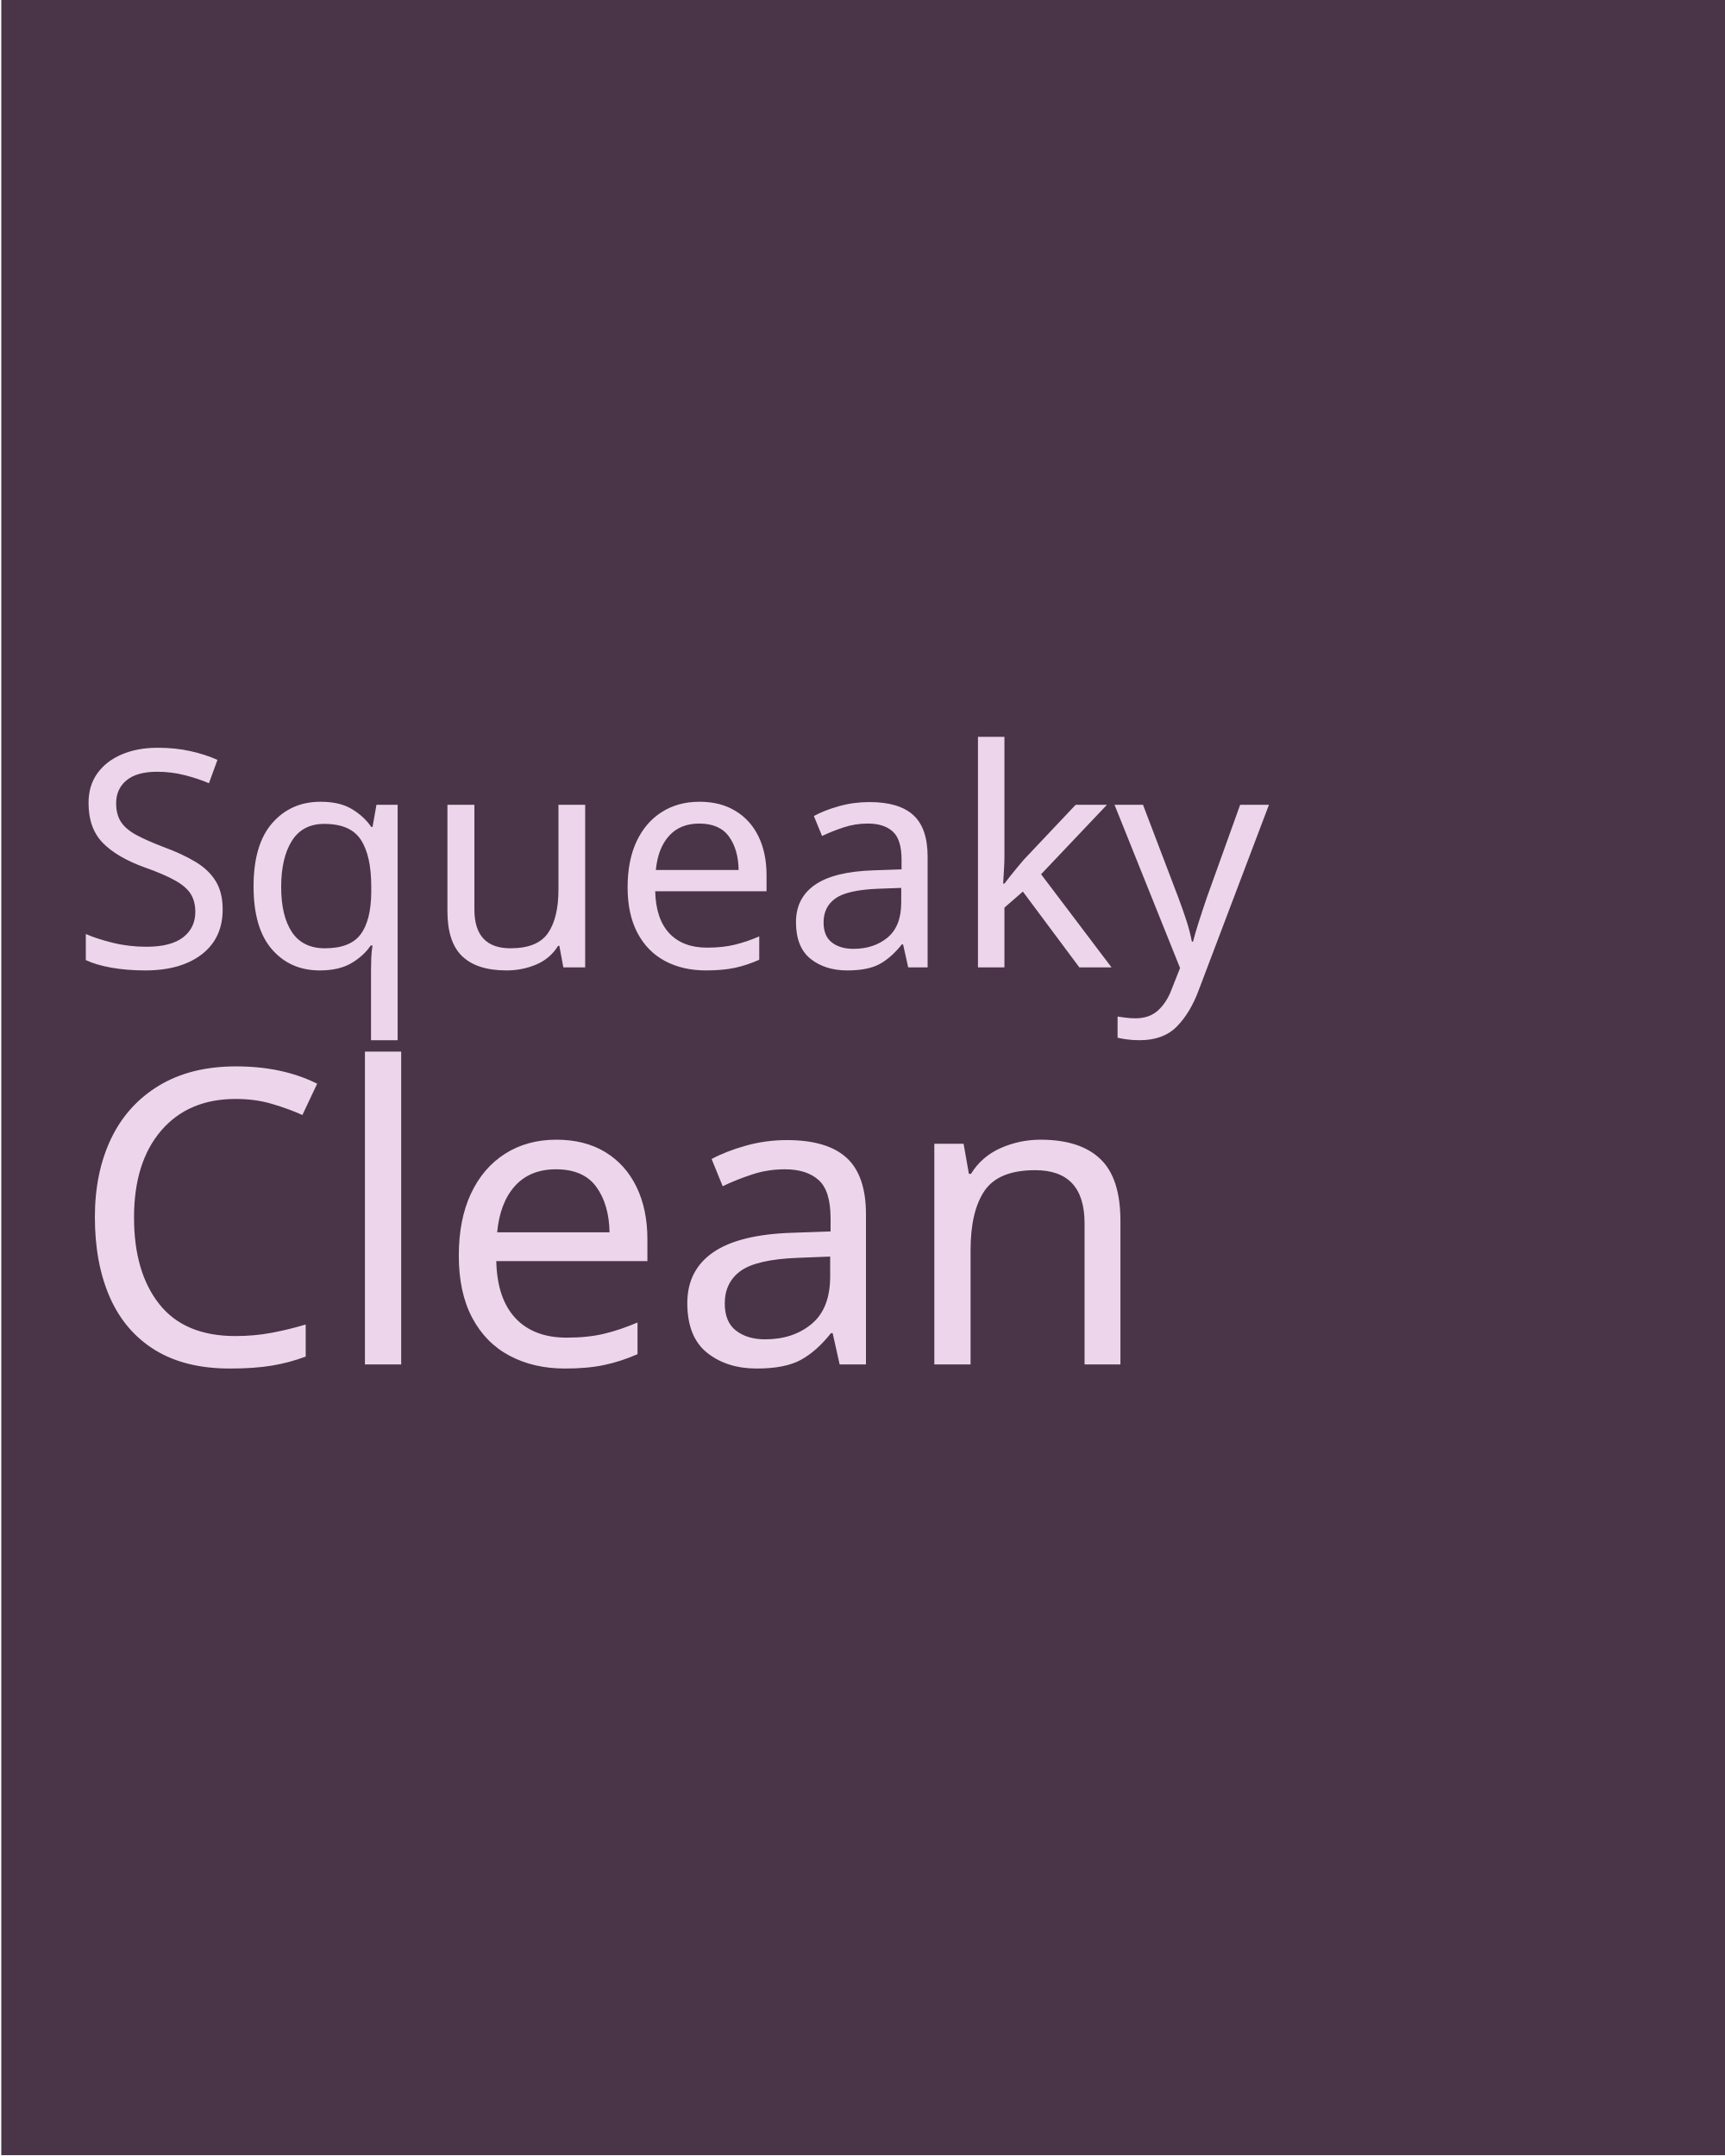
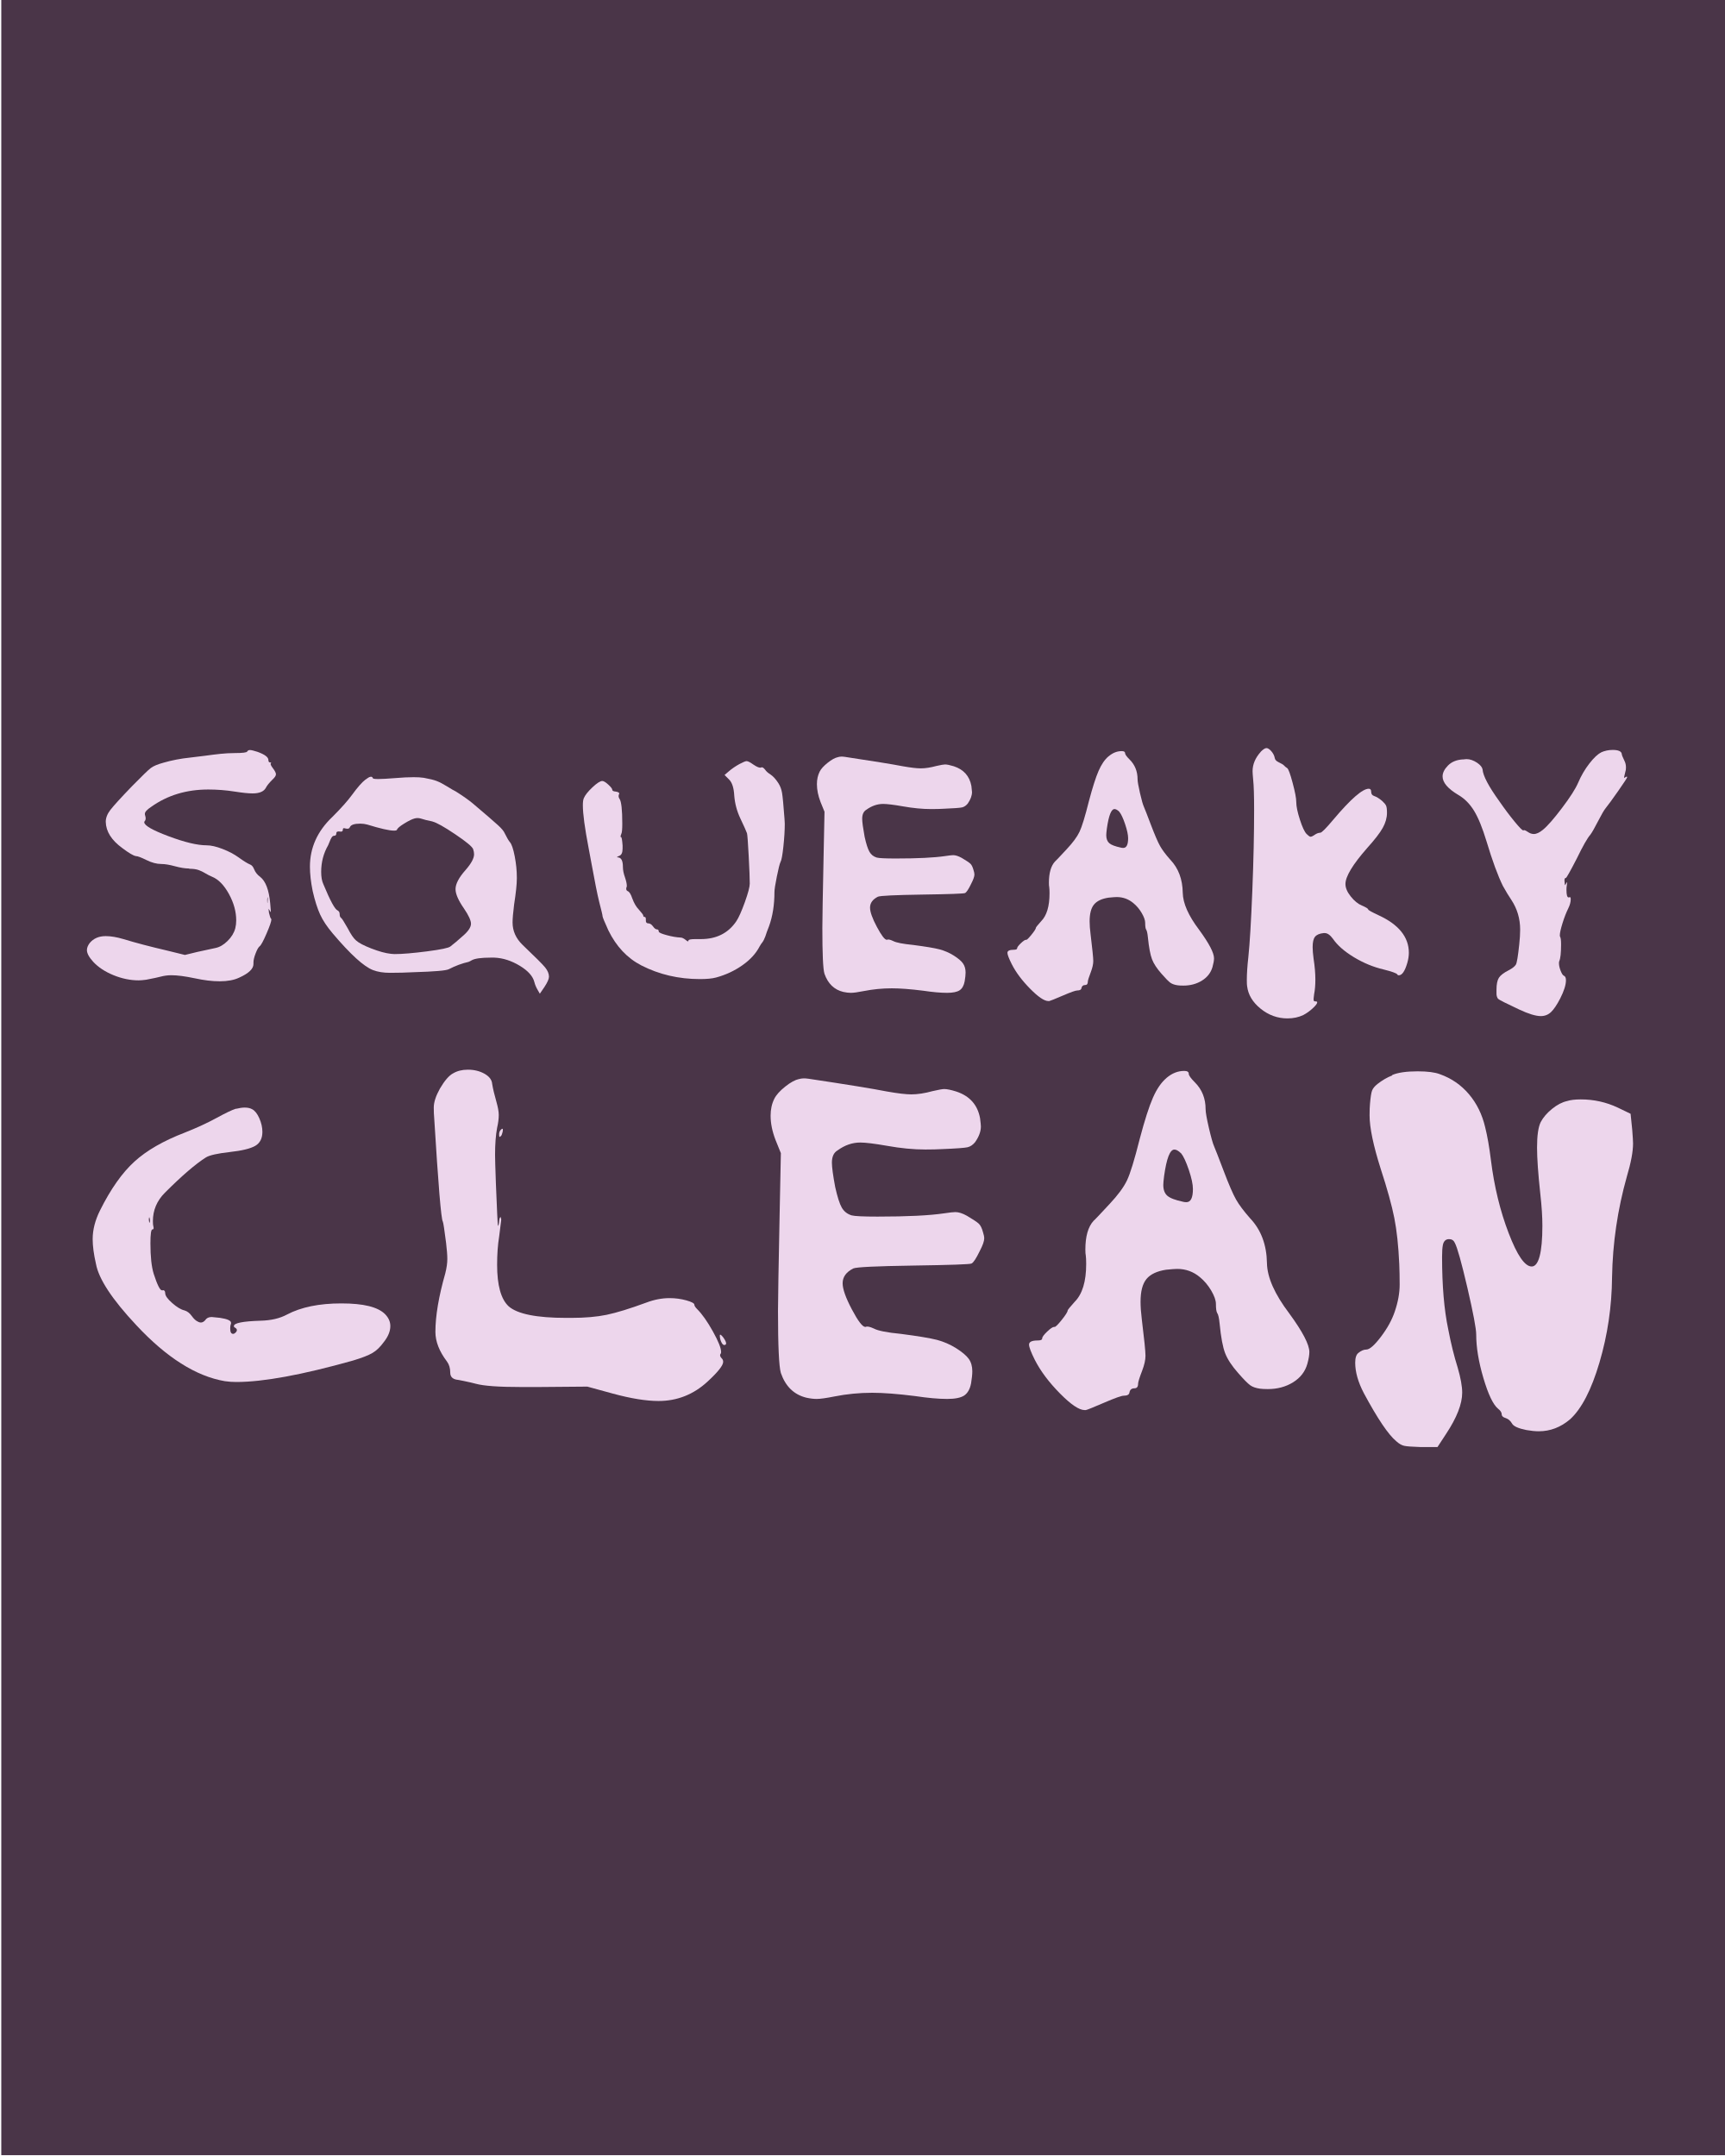
<svg xmlns="http://www.w3.org/2000/svg" id="Layer_1" data-name="Layer 1" viewBox="0 0 336 420">
  <defs>
    <style>
      .cls-1 {
-         font-size: 59.09px;
-       }
- 
-       .cls-1, .cls-2 {
-         fill: #edd6ec;
-         font-family: SqueakyClean-Regular, 'Squeaky Clean';
-       }
- 
-       .cls-3 {
        fill: #4a3548;
      }

      .cls-2 {
-         font-size: 80.19px;
+         fill: #edd6ec;
      }
    </style>
  </defs>
-   <rect class="cls-3" x=".25" y="-.16" width="336" height="420" />
+   <rect class="cls-1" x=".25" y="-.16" width="336" height="420" />
  <g id="Text_Block" data-name="Text Block">
-     <text class="cls-1" transform="translate(13.7 188.45)">
-       <tspan x="0" y="0">Squeaky</tspan>
-     </text>
-     <text class="cls-2" transform="translate(13.59 265.8)">
-       <tspan x="0" y="0">Clean</tspan>
-     </text>
+     <g>
+       <path class="cls-2" d="M36.86,169.19c-.79,0-1.71-.15-2.78-.44-1.06-.29-1.95-.44-2.66-.44-.91,0-1.87-.26-2.9-.77-1.03-.51-1.71-.77-2.07-.77-.47-.08-1.34-.59-2.6-1.54-2.13-1.54-3.21-3.25-3.25-5.14,0-.75.29-1.52.89-2.3s1.99-2.32,4.2-4.61c1.97-2.01,3.2-3.2,3.69-3.57.49-.37,1.31-.72,2.45-1.03,1.62-.47,3.35-.81,5.2-1,.75-.08,1.7-.2,2.87-.35,1.16-.16,2.19-.29,3.07-.38s1.82-.15,2.81-.15c1.46,0,2.25-.1,2.36-.29s.29-.3.53-.3c.28,0,.77.12,1.48.35,1.42.51,2.13,1.04,2.13,1.6,0,.32.12.47.35.47.2,0,.24.06.12.18s.02.43.41.95c.39.51.59.91.59,1.18s-.24.63-.71,1.06c-.63.63-1.04,1.14-1.24,1.54-.39.75-1.26,1.12-2.6,1.12-.83,0-1.97-.12-3.43-.35-1.77-.28-3.51-.41-5.2-.41-4.25,0-7.96,1.12-11.11,3.37-.83.55-1.24,1-1.24,1.36,0,.16.02.28.06.35.16.51.12.89-.12,1.12-.04.04-.06.1-.06.18,0,.63,1.58,1.54,4.73,2.72,3.15,1.18,5.61,1.77,7.39,1.77.87,0,1.91.24,3.13.71s2.27,1.03,3.13,1.65c.98.71,1.71,1.16,2.19,1.36.35.12.63.43.83.95.24.59.63,1.08,1.18,1.48,1.06.83,1.71,2.54,1.95,5.14.08.87.12,1.34.12,1.42,0,.2-.02.3-.06.3l-.12-.24-.24-.41s-.02.3.06.77c.16.71.3,1.1.41,1.18.04.04.06.08.06.12,0,.39-.32,1.32-.95,2.78-.63,1.46-1.08,2.29-1.36,2.48-.24.2-.49.66-.77,1.39-.28.73-.41,1.31-.41,1.74v.3c0,.95-.93,1.83-2.78,2.66-.98.47-2.25.71-3.78.71s-3.09-.2-4.9-.59c-1.85-.39-3.37-.59-4.55-.59-.71,0-1.42.1-2.13.29-.43.12-1.36.32-2.78.59-.63.08-1.1.12-1.42.12-1.62,0-3.25-.33-4.9-1-1.65-.67-2.97-1.54-3.96-2.6-.83-.91-1.24-1.67-1.24-2.3,0-.43.18-.89.53-1.36.75-.91,1.79-1.36,3.13-1.36,1.02,0,2.19.2,3.49.59,2.32.71,5.18,1.46,8.57,2.25l3.37.83,2.42-.59c1.81-.39,2.99-.65,3.55-.77.79-.16,1.57-.61,2.33-1.36.77-.75,1.27-1.58,1.51-2.48.12-.47.18-.98.18-1.54,0-1.69-.47-3.41-1.42-5.14-.95-1.73-2.05-2.86-3.31-3.37-.39-.16-.82-.37-1.27-.65-.45-.28-.91-.49-1.36-.65-.45-.16-1.05-.24-1.8-.24ZM52.05,175.27c0,.43.02.65.06.65l.06-1.18c-.08.16-.12.33-.12.53Z" />
+       <path class="cls-2" d="M71.2,151.87c.79-.63,1.26-.73,1.42-.29,0,.12.35.18,1.06.18.67,0,1.75-.06,3.25-.18,1.42-.12,2.64-.18,3.66-.18.75,0,1.4.04,1.95.12,1.1.2,1.94.4,2.51.62.57.22,1.25.57,2.04,1.06s1.38.84,1.77,1.03c1.38.87,2.46,1.64,3.25,2.3,2.56,2.17,4.2,3.58,4.9,4.23.71.65,1.14,1.17,1.3,1.57.43.87.77,1.44,1,1.71.35.39.67,1.32.95,2.78.28,1.46.41,2.82.41,4.08v.29c0,1.06-.18,2.74-.53,5.02-.2,1.58-.3,2.74-.3,3.49,0,1.65.65,3.11,1.95,4.37,2.44,2.33,3.91,3.79,4.4,4.4.49.61.74,1.21.74,1.8,0,.43-.29,1.1-.89,2.01l-.89,1.3-.41-.71c-.32-.55-.53-1.06-.65-1.54-.28-1.14-1.22-2.21-2.84-3.19-1.62-.98-3.27-1.52-4.96-1.59h-.71c-1.89,0-3.13.18-3.72.53-.2.12-.39.22-.59.3-1.26.28-2.54.75-3.84,1.42-.51.28-2.8.47-6.85.59-1.46.08-2.99.12-4.61.12-1.3,0-2.4-.18-3.31-.53-1.77-.67-4.39-3.05-7.86-7.15-1.1-1.3-1.92-2.53-2.45-3.69-.53-1.16-1.02-2.69-1.45-4.58-.35-1.73-.53-3.31-.53-4.73,0-3.7,1.46-6.93,4.37-9.69,1.73-1.73,3.01-3.17,3.84-4.31,1.06-1.46,1.93-2.44,2.6-2.96ZM84.25,160.03c-.99-.2-1.69-.37-2.13-.53-.47-.16-.93-.18-1.36-.06-.47.12-1.14.44-2.01.98-.87.53-1.34.94-1.42,1.21-.04.12-.24.18-.59.18-.91,0-2.64-.39-5.2-1.18-.43-.12-.89-.18-1.36-.18-1.14,0-1.81.22-2.01.65-.12.32-.39.41-.83.3-.24-.08-.39-.09-.47-.03-.08.06-.11.14-.09.24.02.1-.01.2-.09.29-.08.1-.24.13-.47.09-.47-.08-.71.04-.71.35s-.14.47-.41.47c-.2,0-.36.11-.5.33-.14.22-.28.5-.41.86-.14.35-.23.57-.27.65-.91,1.58-1.36,3.31-1.36,5.2,0,.99.14,1.77.41,2.36,1.34,3.23,2.26,4.94,2.78,5.14.28.16.41.39.41.71,0,.39.1.65.3.77.16.12.57.77,1.24,1.95.63,1.22,1.18,2.03,1.65,2.42.51.47,1.51,1,2.98,1.57,1.48.57,2.73.92,3.75,1.03.04,0,.15.01.33.03.18.02.32.03.44.03,1.5,0,3.6-.18,6.32-.53,2.72-.35,4.23-.67,4.55-.95.67-.51,1.42-1.14,2.25-1.89,1.18-.98,1.77-1.83,1.77-2.54,0-.63-.45-1.62-1.36-2.96-1.1-1.58-1.65-2.84-1.65-3.78,0-1.02.65-2.26,1.95-3.72,1.1-1.26,1.66-2.28,1.66-3.07,0-.31-.06-.65-.18-1-.16-.47-1.32-1.44-3.49-2.9-2.17-1.46-3.64-2.28-4.43-2.48Z" />
+       <path class="cls-2" d="M143.99,148.86c.75-.39,1.22-.59,1.42-.59.27,0,.71.22,1.3.65.75.51,1.26.71,1.54.59.2-.12.45.02.77.41.2.32.57.65,1.12,1,.51.35,1,.91,1.48,1.65.35.55.59,1.18.71,1.89.12.71.28,2.36.47,4.96,0,.08,0,.24.03.47.02.24.03.43.03.59,0,1.26-.09,2.74-.27,4.43-.18,1.69-.37,2.7-.56,3.01-.16.32-.39,1.25-.71,2.81-.32,1.56-.47,2.57-.47,3.04,0,2.52-.36,4.75-1.06,6.68-.32.79-.55,1.44-.71,1.95-.12.28-.22.5-.29.68-.08.18-.2.36-.35.56-.16.2-.32.43-.47.71-.71,1.38-1.83,2.61-3.37,3.69-1.54,1.08-3.25,1.88-5.14,2.39-.75.2-1.79.3-3.13.3-4.14,0-7.94-.89-11.4-2.66-2.76-1.42-4.9-3.7-6.44-6.85-.75-1.65-1.12-2.56-1.12-2.72,0-.2-.22-1.12-.65-2.78-.2-.79-.42-1.83-.68-3.13-.26-1.3-.52-2.71-.8-4.23-.28-1.52-.47-2.57-.59-3.16-.75-3.9-1.12-6.68-1.12-8.33,0-.63.06-1.08.18-1.36.24-.59.8-1.3,1.68-2.13s1.53-1.24,1.92-1.24c.27,0,.67.24,1.18.71.51.47.77.81.77,1s.22.32.65.35c.24.04.39.08.47.12.08.04.15.09.21.15s.05.15-.03.27c-.12.32-.08.61.12.89.35.51.53,2.13.53,4.84,0,1.06-.06,1.71-.18,1.95-.08.2-.13.35-.15.47s0,.18.09.18c.12,0,.22.55.3,1.65v.59c0,.79-.22,1.26-.65,1.42-.51.2-.57.3-.18.3.59.08.89.69.89,1.83,0,.63.14,1.32.41,2.07.24.71.35,1.24.35,1.6v.18l-.06.12c-.12.39-.04.65.24.77.32.12.61.59.89,1.42.35.95.77,1.65,1.24,2.13.59.67.89,1.06.89,1.18,0,.2.1.3.3.3.16,0,.23.21.21.62-.02.41.13.62.44.62.35,0,.67.2.95.59.28.39.53.59.77.59s.35.14.35.41c0,.2.51.43,1.54.71,1.02.28,1.93.43,2.72.47.28,0,.61.16,1,.47.35.32.53.35.53.12,0-.2.45-.29,1.36-.29h1.06c3.03,0,5.34-1.16,6.91-3.49.47-.71,1.02-1.95,1.66-3.72.63-1.77.95-2.97.95-3.6,0-.98-.07-2.8-.21-5.44-.14-2.64-.25-4.1-.33-4.37-.12-.35-.55-1.32-1.3-2.9-.67-1.42-1.06-2.9-1.18-4.43-.08-1.5-.41-2.54-1-3.13l-.89-.89.83-.71c.59-.51,1.28-.98,2.07-1.42Z" />
+       <path class="cls-2" d="M163.2,147.5c.35-.12.81-.14,1.36-.06,5.51.83,9.28,1.44,11.29,1.83,1.58.28,2.74.41,3.49.41.91,0,1.93-.16,3.07-.47.87-.2,1.42-.29,1.66-.29.39,0,.96.12,1.71.35,1.93.63,3.07,1.91,3.43,3.84.08.63.12,1.02.12,1.18,0,.71-.28,1.46-.83,2.25-.32.39-.68.64-1.09.74-.41.1-1.62.19-3.63.27-.63.04-1.44.06-2.42.06-1.69,0-3.53-.18-5.5-.53-1.81-.32-3.09-.47-3.84-.47-1.14,0-2.23.38-3.25,1.12-.55.32-.83.91-.83,1.77,0,.63.16,1.79.47,3.49.31,1.42.63,2.4.95,2.95.31.55.79.93,1.42,1.12.43.12,1.67.18,3.72.18,4.25,0,7.45-.16,9.57-.47.79-.12,1.32-.18,1.59-.18.47,0,1.02.18,1.66.53.87.51,1.43.89,1.68,1.12.26.24.46.65.62,1.24.12.35.18.65.18.89,0,.39-.22,1-.65,1.83-.51,1.06-.91,1.65-1.18,1.77-.2.12-2.99.22-8.39.3-5.28.08-8.13.22-8.57.41-1.02.51-1.54,1.22-1.54,2.13,0,.83.44,2.08,1.33,3.75.89,1.67,1.53,2.51,1.92,2.51h.06c.2-.12.59-.04,1.18.24.59.32,1.89.57,3.9.77,2.44.32,4.16.6,5.14.86.98.26,1.91.66,2.78,1.21.87.55,1.47,1.06,1.8,1.54.33.47.5,1.06.5,1.77,0,.43-.06,1-.18,1.71-.16.83-.48,1.41-.98,1.74-.49.33-1.31.5-2.45.5-1.26,0-2.8-.14-4.61-.41-2.52-.32-4.57-.47-6.15-.47-1.85,0-3.66.18-5.44.53-1.18.24-2.03.35-2.54.35-.43,0-.93-.06-1.48-.18-1.77-.43-2.99-1.62-3.66-3.54-.28-.91-.41-3.88-.41-8.92,0-1.65.08-6.3.24-13.95l.18-8.69-.77-1.89c-.47-1.22-.71-2.38-.71-3.49,0-.91.18-1.71.53-2.42.27-.55.8-1.13,1.57-1.74.77-.61,1.43-.98,1.98-1.09Z" />
+       <path class="cls-2" d="M215.96,147.32c.79-.67,1.63-1,2.54-1,.43,0,.65.14.65.41,0,.24.29.65.89,1.24,1.02,1.02,1.54,2.3,1.54,3.84,0,.43.16,1.33.47,2.69.31,1.36.57,2.25.77,2.69.16.35.61,1.52,1.36,3.49.75,1.97,1.34,3.34,1.77,4.11.43.77,1.1,1.67,2.01,2.69,1.58,1.66,2.38,3.8,2.42,6.44.04,2.05,1.1,4.45,3.19,7.21,1.93,2.64,2.9,4.49,2.9,5.55,0,.43-.1,1-.3,1.71-.32,1.1-1,1.98-2.04,2.63-1.04.65-2.26.98-3.63.98-.47,0-.85-.02-1.12-.06-.59-.08-1.06-.25-1.42-.5-.35-.26-.93-.84-1.71-1.74-.91-1.03-1.53-1.97-1.86-2.84-.33-.87-.6-2.28-.8-4.25-.08-.83-.2-1.34-.35-1.54-.12-.2-.18-.63-.18-1.3,0-.51-.23-1.15-.68-1.92-.45-.77-1-1.41-1.62-1.92-.95-.79-2.03-1.18-3.25-1.18-.28,0-.81.04-1.6.12-1.3.2-2.24.64-2.81,1.33-.57.69-.86,1.78-.86,3.28,0,.71.06,1.54.18,2.48.35,2.88.53,4.63.53,5.26,0,.59-.16,1.3-.47,2.13-.39,1.02-.59,1.65-.59,1.89,0,.43-.18.65-.53.65-.39,0-.63.2-.71.59-.04.31-.32.47-.83.47-.32,0-1.25.33-2.81,1-1.56.67-2.43,1.02-2.63,1.06h-.18c-.79,0-1.97-.8-3.54-2.39-1.58-1.6-2.78-3.2-3.6-4.82-.55-1.1-.83-1.83-.83-2.19,0-.39.41-.59,1.24-.59.43,0,.65-.1.65-.29s.24-.52.71-.97.81-.68,1-.68h.06c.12.04.46-.3,1.03-1,.57-.71.86-1.16.86-1.36,0-.08.33-.49,1-1.24,1.1-1.1,1.65-2.92,1.65-5.44,0-.55-.02-.96-.06-1.24-.04-.16-.06-.43-.06-.83,0-1.89.39-3.27,1.18-4.14.04,0,.81-.81,2.3-2.42,1.18-1.26,2.01-2.38,2.48-3.37.47-.98,1.08-2.97,1.83-5.97.71-2.68,1.34-4.65,1.89-5.91.55-1.26,1.2-2.21,1.95-2.84ZM218.03,158.14c-.35-.35-.67-.53-.95-.53-.63,0-1.12,1.26-1.48,3.78-.08.63-.12,1.06-.12,1.3,0,.71.2,1.23.59,1.57s1.14.62,2.25.86c.12.04.27.06.47.06.63,0,.95-.63.95-1.89,0-.67-.2-1.58-.59-2.75-.39-1.16-.77-1.96-1.12-2.39Z" />
+       <path class="cls-2" d="M245.57,146.44c.47-.47.85-.71,1.12-.71s.59.21.95.62c.35.41.57.84.65,1.27.04.36.3.65.8.89.49.24.78.39.86.47.35.35.61.57.77.65.24.16.59,1.11,1.06,2.87.47,1.75.71,3,.71,3.75,0,.83.24,1.97.71,3.43.47,1.46.91,2.38,1.3,2.78.32.32.55.49.71.53s.41-.06.77-.3c.43-.31.83-.47,1.18-.47.28,0,1.12-.85,2.54-2.54,3.39-4.02,5.69-6.03,6.91-6.03.32,0,.47.2.47.59,0,.43.2.71.59.83.47.16.98.47,1.54.95.39.35.65.66.77.92s.18.72.18,1.39c0,.98-.28,1.97-.83,2.95-.55.99-1.56,2.29-3.01,3.9-2.84,3.23-4.25,5.57-4.25,7.03,0,.75.34,1.56,1.03,2.42.69.87,1.41,1.46,2.16,1.77.83.35,1.24.61,1.24.77,0,.12.67.49,2.01,1.12,3.94,1.81,5.91,4.25,5.91,7.33,0,.59-.1,1.24-.3,1.95-.47,1.62-1.02,2.42-1.65,2.42-.16,0-.26-.06-.3-.18-.2-.24-1.08-.55-2.66-.95-2.01-.47-3.94-1.27-5.79-2.39-1.85-1.12-3.21-2.31-4.08-3.58-.55-.75-1.08-1.12-1.59-1.12h-.24c-.79.08-1.34.32-1.66.71s-.47,1.06-.47,2.01c0,.59.06,1.34.18,2.25.24,1.54.35,2.9.35,4.08,0,1.1-.08,2.05-.24,2.84-.04.35-.07.61-.09.77-.02.16-.02.3,0,.41.02.12.06.19.12.21.06.02.15.03.27.03.2,0,.3.06.3.18,0,.24-.29.62-.86,1.15-.57.53-1.19.98-1.86,1.33-.91.43-1.93.65-3.07.65-1.93,0-3.67-.63-5.23-1.89-1.56-1.26-2.43-2.72-2.63-4.37-.04-.16-.06-.57-.06-1.24,0-1.22.1-2.72.3-4.49.27-2.56.53-6.84.77-12.85s.35-11.24.35-15.69c0-2.84-.06-4.81-.18-5.91-.08-.87-.12-1.44-.12-1.71,0-1.34.53-2.6,1.59-3.78Z" />
+       <path class="cls-2" d="M311.87,146.56c.71-.31,1.46-.47,2.25-.47,1.1,0,1.69.26,1.77.77,0,.2.18.65.53,1.36.2.39.29.83.29,1.3,0,.35-.04.63-.12.83-.2.79-.28,1.18-.24,1.18s.12-.04.24-.12c.24-.16.35-.16.35,0,0,.12-.57,1-1.71,2.63-1.14,1.63-1.97,2.77-2.48,3.4-.32.39-.81,1.24-1.48,2.54s-1.16,2.17-1.48,2.6c-.59.67-1.48,2.23-2.66,4.67-1.3,2.52-2.01,3.78-2.13,3.78-.24,0-.32.28-.24.83l.06.59s.12-.12.24-.35c.16-.31.22-.33.18-.06,0,.08-.02.24-.06.47-.04.2-.06.47-.06.83,0,.99.14,1.48.41,1.48h.12l.06-.06h.06c.12,0,.18.14.18.41,0,.55-.16,1.14-.47,1.77-.39.79-.77,1.74-1.12,2.87-.35,1.12-.53,1.92-.53,2.39,0,.16.02.26.06.3.12.2.18.69.18,1.48,0,1.66-.12,2.74-.35,3.25-.04.08-.06.22-.06.41,0,.43.11.92.33,1.48.22.55.42.87.62.95.28.12.41.41.41.89,0,.91-.38,2.09-1.12,3.55-.63,1.22-1.22,2.1-1.77,2.63-.55.53-1.22.8-2.01.8-.98,0-2.4-.43-4.25-1.3-2.52-1.18-3.88-1.87-4.08-2.07-.2-.28-.3-.61-.3-1v-.77c0-1.06.16-1.84.47-2.33.32-.49.95-.97,1.89-1.45.75-.39,1.22-.77,1.42-1.12.2-.35.41-1.65.65-3.9.12-1.1.18-2.07.18-2.9,0-2.13-.57-4.06-1.71-5.79-.51-.75-1.06-1.66-1.65-2.72-.99-2.01-2.05-4.9-3.19-8.69-.79-2.6-1.59-4.58-2.42-5.94-.83-1.36-1.85-2.39-3.07-3.1-2.05-1.22-3.07-2.42-3.07-3.61,0-.71.36-1.42,1.06-2.13s1.65-1.1,2.84-1.18c.12,0,.26,0,.41-.03.16-.02.27-.03.35-.03.67,0,1.36.24,2.07.71.63.43.98.87,1.06,1.3.08,1.22,1.18,3.31,3.31,6.26.98,1.42,1.95,2.71,2.9,3.87.95,1.16,1.52,1.74,1.71,1.74h.06c.08-.12.35-.02.83.3.39.28.79.41,1.18.41.51,0,1.1-.28,1.77-.83.91-.75,2.15-2.17,3.72-4.25,1.58-2.09,2.62-3.72,3.13-4.9.59-1.38,1.32-2.63,2.19-3.75.87-1.12,1.63-1.84,2.3-2.16Z" />
+     </g>
+     <g>
+       <path class="cls-2" d="M45.99,216c.64-.16,1.2-.24,1.68-.24.59,0,1.07.11,1.44.32.53.27,1,.86,1.4,1.76.4.91.6,1.79.6,2.65,0,1.28-.47,2.19-1.4,2.73-.94.54-2.58.94-4.93,1.2-2.41.27-3.96.62-4.65,1.04-2.03,1.28-4.71,3.58-8.02,6.9-1.55,1.55-2.33,3.4-2.33,5.53,0,.48.03.8.08.96.11.37.08.59-.08.64h-.08c-.27,0-.4.91-.4,2.73,0,2.57.21,4.54.64,5.93.69,2.14,1.23,3.21,1.6,3.21h.16c.11-.05.21-.03.32.08.11.11.16.27.16.48,0,.48.45,1.12,1.36,1.92.91.8,1.71,1.28,2.41,1.44.53.16,1,.52,1.4,1.08.4.56.79.92,1.16,1.08.53.32,1.01.24,1.44-.24.27-.43.69-.64,1.28-.64.11,0,.64.05,1.6.16,1.44.21,2.17.54,2.17.96v.16c-.05.11-.08.19-.08.24-.05.16-.08.4-.08.72,0,.7.19,1.04.56,1.04.16,0,.32-.08.48-.24.37-.37.35-.69-.08-.96-.16-.05-.24-.16-.24-.32,0-.59,1.74-.93,5.21-1.04,2.03-.05,3.74-.45,5.13-1.2,2.73-1.44,6.25-2.17,10.59-2.17s7.11.7,8.5,2.08c.69.7,1.04,1.47,1.04,2.33,0,1.02-.43,2.06-1.28,3.13-.7.96-1.43,1.67-2.21,2.12-.78.46-2.04.95-3.81,1.48-9.89,2.78-17.46,4.17-22.69,4.17-.75,0-1.5-.05-2.25-.16-5.61-.96-11.36-4.6-17.24-10.91-4.71-5.02-7.33-9.01-7.86-11.95-.43-1.87-.64-3.47-.64-4.81,0-1.82.48-3.69,1.44-5.61,2.08-4.17,4.32-7.34,6.7-9.5,2.38-2.17,5.65-4.05,9.82-5.65,2.3-.91,4.38-1.87,6.25-2.89,1.66-.91,2.89-1.5,3.69-1.76ZM29.15,238.13c.11-.27.08-.61-.08-1.04-.05.16-.08.32-.08.48l.08.64.08-.08Z" />
+       <path class="cls-2" d="M88.25,209.1c.8-.48,1.76-.72,2.89-.72,1.23,0,2.31.27,3.25.8.94.54,1.43,1.2,1.48,2,.16.96.43,2.08.8,3.37.32,1.12.48,2,.48,2.65,0,.75-.11,1.58-.32,2.49-.27,1.44-.4,3.21-.4,5.29,0,.7.05,2.54.16,5.53.21,5.35.35,8.1.4,8.26.05.05.11-.05.16-.32,0-.05.01-.15.04-.28.03-.13.04-.25.04-.36.05-.48.16-.72.32-.72v.16c.05.11.08.19.08.24,0,.21-.03.48-.08.8-.05.32-.11.75-.16,1.28-.05.53-.11.96-.16,1.28-.27,1.66-.4,3.5-.4,5.53,0,4.01.75,6.71,2.25,8.1,1.71,1.5,5.45,2.25,11.23,2.25h.96c2.67,0,4.97-.2,6.9-.6,1.92-.4,4.49-1.19,7.7-2.37,1.55-.59,3.07-.88,4.57-.88,1.12,0,2.21.15,3.25.44,1.04.29,1.56.58,1.56.84,0,.21.19.51.56.88.96.96,1.98,2.41,3.05,4.33,1.07,1.92,1.6,3.26,1.6,4.01,0,.16-.03.27-.08.32-.21.27-.13.59.24.96.16.16.24.38.24.64,0,.69-1.02,1.98-3.05,3.85-2.73,2.51-5.91,3.77-9.54,3.77-2.41,0-5.37-.48-8.9-1.44l-4.97-1.36-9.54.08h-3.29c-4.38,0-7.35-.21-8.9-.64-.59-.16-1.34-.33-2.25-.52-.91-.19-1.42-.28-1.52-.28-.8-.16-1.2-.62-1.2-1.36,0-.86-.21-1.58-.64-2.17-1.5-1.98-2.25-3.9-2.25-5.77,0-3.1.64-6.9,1.92-11.39.27-1.07.4-2,.4-2.81,0-.75-.08-1.79-.24-3.13-.32-2.57-.54-3.96-.64-4.17-.32-.43-.88-7.16-1.68-20.21-.05-.53-.08-1.2-.08-2,0-1.02.4-2.25,1.2-3.69.91-1.55,1.76-2.54,2.57-2.97ZM97.55,220.09c.27-.27.4-.27.4,0s-.08.62-.24,1.04c-.32.43-.48.45-.48.08-.05-.48.05-.85.32-1.12ZM140.21,260.18c0-.32.21-.21.64.32.69.96.77,1.47.24,1.52-.21,0-.42-.2-.6-.6-.19-.4-.28-.81-.28-1.24Z" />
+       <path class="cls-2" d="M155.61,210.22c.48-.16,1.1-.19,1.84-.08,7.48,1.12,12.59,1.95,15.32,2.49,2.14.38,3.72.56,4.73.56,1.23,0,2.62-.21,4.17-.64,1.17-.27,1.92-.4,2.25-.4.53,0,1.31.16,2.33.48,2.62.86,4.17,2.59,4.65,5.21.11.86.16,1.39.16,1.6,0,.96-.37,1.98-1.12,3.05-.43.53-.92.87-1.48,1-.56.13-2.21.25-4.93.36-.86.05-1.95.08-3.29.08-2.3,0-4.79-.24-7.46-.72-2.46-.43-4.2-.64-5.21-.64-1.55,0-3.02.51-4.41,1.52-.75.43-1.12,1.23-1.12,2.41,0,.86.21,2.43.64,4.73.43,1.92.85,3.26,1.28,4.01.43.75,1.07,1.26,1.92,1.52.59.16,2.27.24,5.05.24,5.77,0,10.1-.21,12.99-.64,1.07-.16,1.79-.24,2.17-.24.64,0,1.39.24,2.25.72,1.18.7,1.94,1.2,2.29,1.52.35.32.63.88.84,1.68.16.48.24.88.24,1.2,0,.54-.29,1.36-.88,2.49-.7,1.44-1.23,2.25-1.6,2.41-.27.16-4.06.29-11.39.4-7.17.11-11.04.29-11.63.56-1.39.7-2.08,1.66-2.08,2.89,0,1.12.6,2.82,1.8,5.09,1.2,2.27,2.07,3.41,2.61,3.41h.08c.27-.16.8-.05,1.6.32.8.43,2.57.78,5.29,1.04,3.31.43,5.64.82,6.98,1.16,1.33.35,2.59.9,3.77,1.64,1.18.75,1.99,1.44,2.45,2.08.45.64.68,1.44.68,2.41,0,.59-.08,1.36-.24,2.33-.21,1.12-.66,1.91-1.32,2.37-.67.45-1.78.68-3.33.68-1.71,0-3.8-.19-6.26-.56-3.42-.43-6.2-.64-8.34-.64-2.51,0-4.97.24-7.38.72-1.6.32-2.75.48-3.45.48-.59,0-1.26-.08-2-.24-2.41-.59-4.06-2.19-4.97-4.81-.37-1.23-.56-5.26-.56-12.11,0-2.25.11-8.55.32-18.93l.24-11.79-1.04-2.57c-.64-1.66-.96-3.23-.96-4.73,0-1.23.24-2.33.72-3.29.37-.75,1.08-1.54,2.12-2.37,1.04-.83,1.94-1.32,2.69-1.48Z" />
+       <path class="cls-2" d="M227.22,209.98c1.07-.91,2.22-1.36,3.45-1.36.59,0,.88.19.88.56,0,.32.4.88,1.2,1.68,1.39,1.39,2.08,3.13,2.08,5.21,0,.59.21,1.8.64,3.65.43,1.84.77,3.06,1.04,3.65.21.48.83,2.06,1.84,4.73,1.01,2.67,1.82,4.53,2.41,5.57.59,1.04,1.5,2.26,2.73,3.65,2.14,2.25,3.23,5.16,3.29,8.74.05,2.78,1.5,6.04,4.33,9.78,2.62,3.58,3.93,6.09,3.93,7.54,0,.59-.13,1.36-.4,2.33-.43,1.5-1.35,2.69-2.77,3.57-1.42.88-3.06,1.32-4.93,1.32-.64,0-1.15-.03-1.52-.08-.8-.11-1.44-.33-1.92-.68-.48-.35-1.26-1.14-2.33-2.37-1.23-1.39-2.07-2.67-2.53-3.85-.46-1.18-.82-3.1-1.08-5.77-.11-1.12-.27-1.82-.48-2.08-.16-.27-.24-.85-.24-1.76,0-.69-.31-1.56-.92-2.61-.62-1.04-1.35-1.91-2.21-2.61-1.28-1.07-2.75-1.6-4.41-1.6-.38,0-1.1.05-2.17.16-1.76.27-3.04.87-3.81,1.8-.78.94-1.16,2.42-1.16,4.45,0,.96.08,2.08.24,3.37.48,3.9.72,6.28.72,7.14,0,.8-.21,1.76-.64,2.89-.54,1.39-.8,2.25-.8,2.57,0,.59-.24.88-.72.88-.54,0-.86.27-.96.8-.05.43-.43.64-1.12.64-.43,0-1.7.45-3.81,1.36-2.11.91-3.3,1.39-3.57,1.44h-.24c-1.07,0-2.67-1.08-4.81-3.25-2.14-2.17-3.77-4.34-4.89-6.54-.75-1.5-1.12-2.49-1.12-2.97,0-.53.56-.8,1.68-.8.59,0,.88-.13.88-.4s.32-.71.96-1.32c.64-.61,1.09-.92,1.36-.92h.08c.16.05.63-.4,1.4-1.36.77-.96,1.16-1.58,1.16-1.84,0-.11.45-.67,1.36-1.68,1.5-1.5,2.25-3.96,2.25-7.38,0-.75-.03-1.31-.08-1.68-.05-.21-.08-.59-.08-1.12,0-2.57.53-4.44,1.6-5.61.05,0,1.09-1.09,3.13-3.29,1.6-1.71,2.73-3.23,3.37-4.57.64-1.33,1.47-4.04,2.49-8.1.96-3.64,1.82-6.31,2.57-8.02.75-1.71,1.63-2.99,2.65-3.85ZM230.03,224.66c-.48-.48-.91-.72-1.28-.72-.86,0-1.52,1.71-2,5.13-.11.86-.16,1.44-.16,1.76,0,.96.27,1.67.8,2.12.53.46,1.55.84,3.05,1.16.16.05.37.08.64.08.86,0,1.28-.85,1.28-2.57,0-.91-.27-2.15-.8-3.73-.54-1.58-1.04-2.66-1.52-3.25Z" />
+       <path class="cls-2" d="M271.17,209.42c1.12-.48,2.78-.72,4.97-.72,1.92,0,3.37.19,4.33.56,2.25.8,4.13,2.1,5.65,3.89,1.52,1.79,2.58,3.94,3.17,6.46.43,1.71.8,3.85,1.12,6.42.64,5.13,1.79,9.86,3.45,14.19,1.66,4.33,3.15,6.5,4.49,6.5s2.08-2.65,2.08-7.94c0-1.71-.13-3.77-.4-6.17-.43-3.96-.64-6.98-.64-9.06,0-2.35.24-4.01.72-4.97.48-.91,1.21-1.76,2.21-2.57.99-.8,1.96-1.31,2.93-1.52.64-.21,1.52-.32,2.65-.32,2.57,0,4.97.54,7.22,1.6l2.49,1.2.32,3.13c.11,1.39.16,2.27.16,2.65,0,1.6-.4,3.74-1.2,6.42-1.82,6.47-2.78,13.02-2.89,19.65-.05,5.72-.87,11.25-2.45,16.6-1.58,5.35-3.49,9.03-5.73,11.07-1.82,1.55-3.85,2.33-6.09,2.33-.7,0-1.5-.08-2.41-.24-1.6-.32-2.54-.75-2.81-1.28-.32-.54-.72-.88-1.2-1.04-.54-.16-.8-.4-.8-.72,0-.37-.24-.75-.72-1.12-.96-.8-1.91-2.79-2.85-5.97-.94-3.18-1.4-6-1.4-8.46,0-1.17-.58-4.22-1.72-9.14-1.15-4.92-1.96-7.83-2.45-8.74-.21-.48-.59-.72-1.12-.72-.64,0-1.04.38-1.2,1.12-.11.54-.16,1.31-.16,2.33,0,5.61.4,10.32,1.2,14.11.53,2.78,1.15,5.27,1.84,7.46.59,2.03.88,3.66.88,4.89,0,2.19-1.04,4.86-3.13,8.02l-1.68,2.57h-3.37c-1.6-.05-2.65-.13-3.13-.24-.48-.11-.99-.4-1.52-.88-1.55-1.28-3.66-4.41-6.33-9.38-1.12-2.14-1.68-4.12-1.68-5.93,0-.96.21-1.6.64-1.92.53-.43,1.04-.64,1.52-.64.64,0,1.59-.83,2.85-2.49,1.26-1.66,2.15-3.29,2.69-4.89.64-1.87.96-3.63.96-5.29,0-1.5-.03-2.83-.08-4.01-.16-3.53-.48-6.51-.96-8.94-.48-2.43-1.36-5.63-2.65-9.58-1.44-4.54-2.17-8.02-2.17-10.42,0-.96.03-1.71.08-2.25.11-1.28.24-2.14.4-2.57.16-.43.51-.85,1.04-1.28.96-.75,1.92-1.31,2.89-1.68Z" />
+     </g>
  </g>
</svg>
